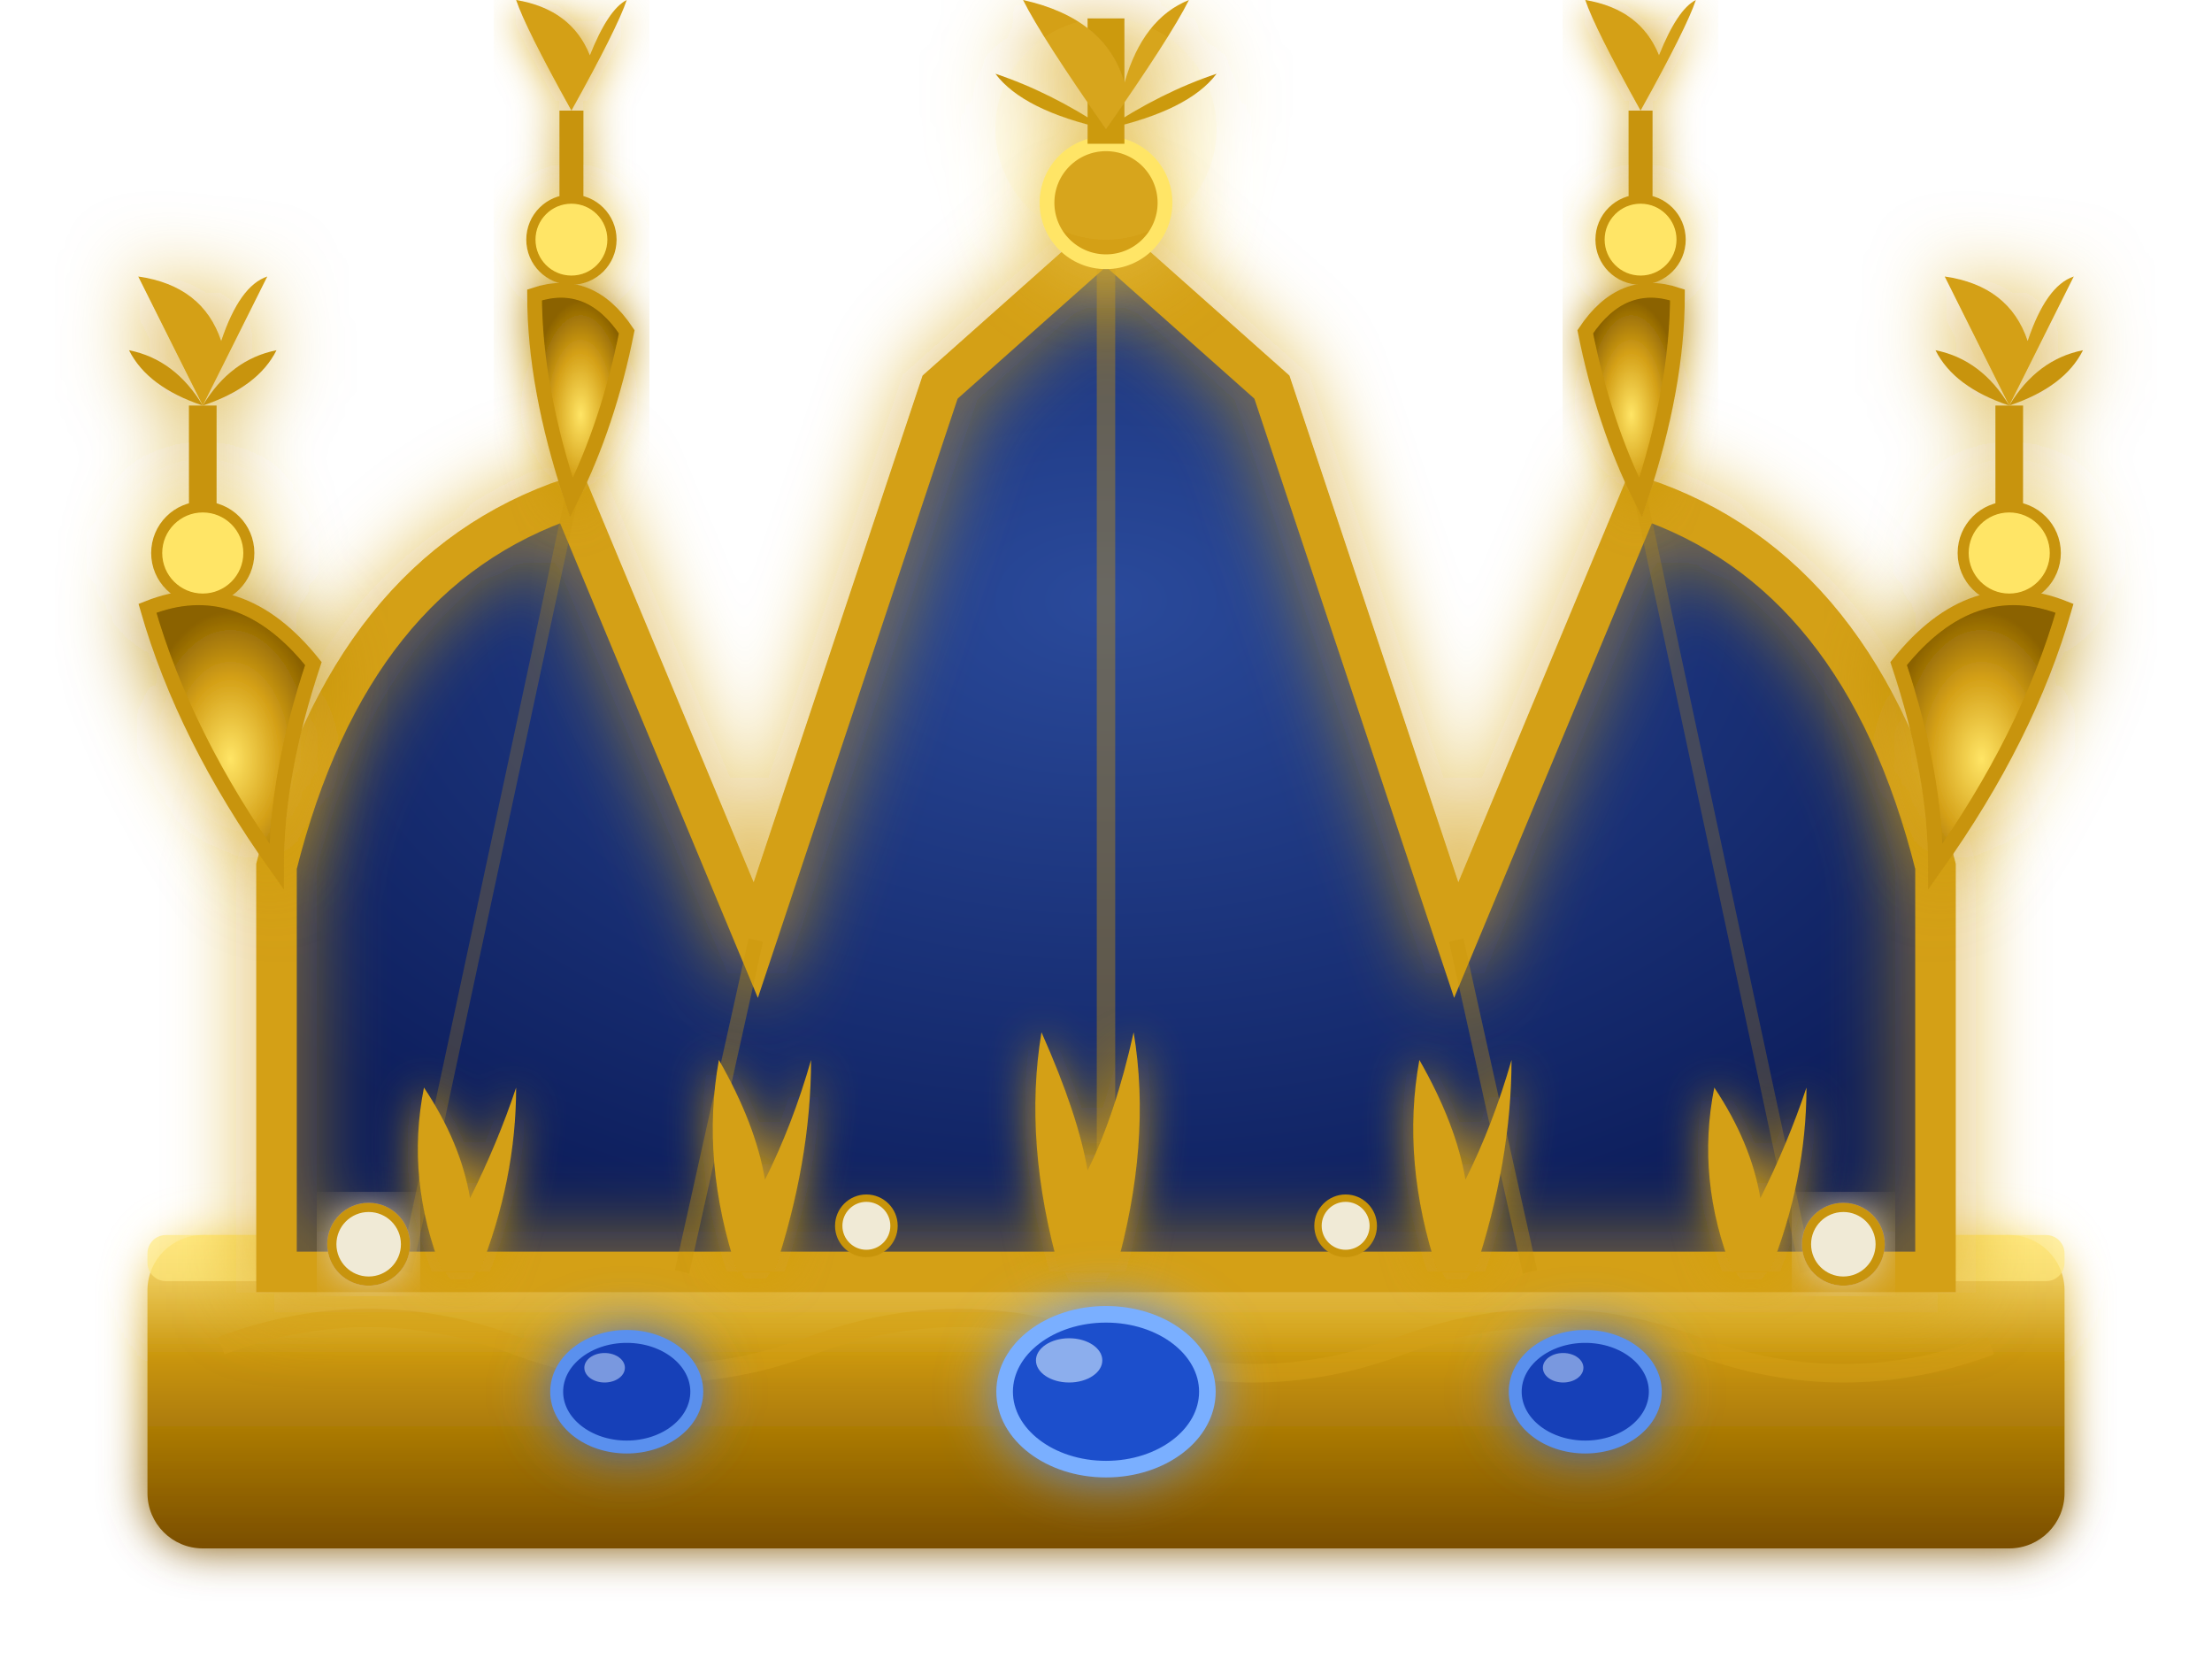
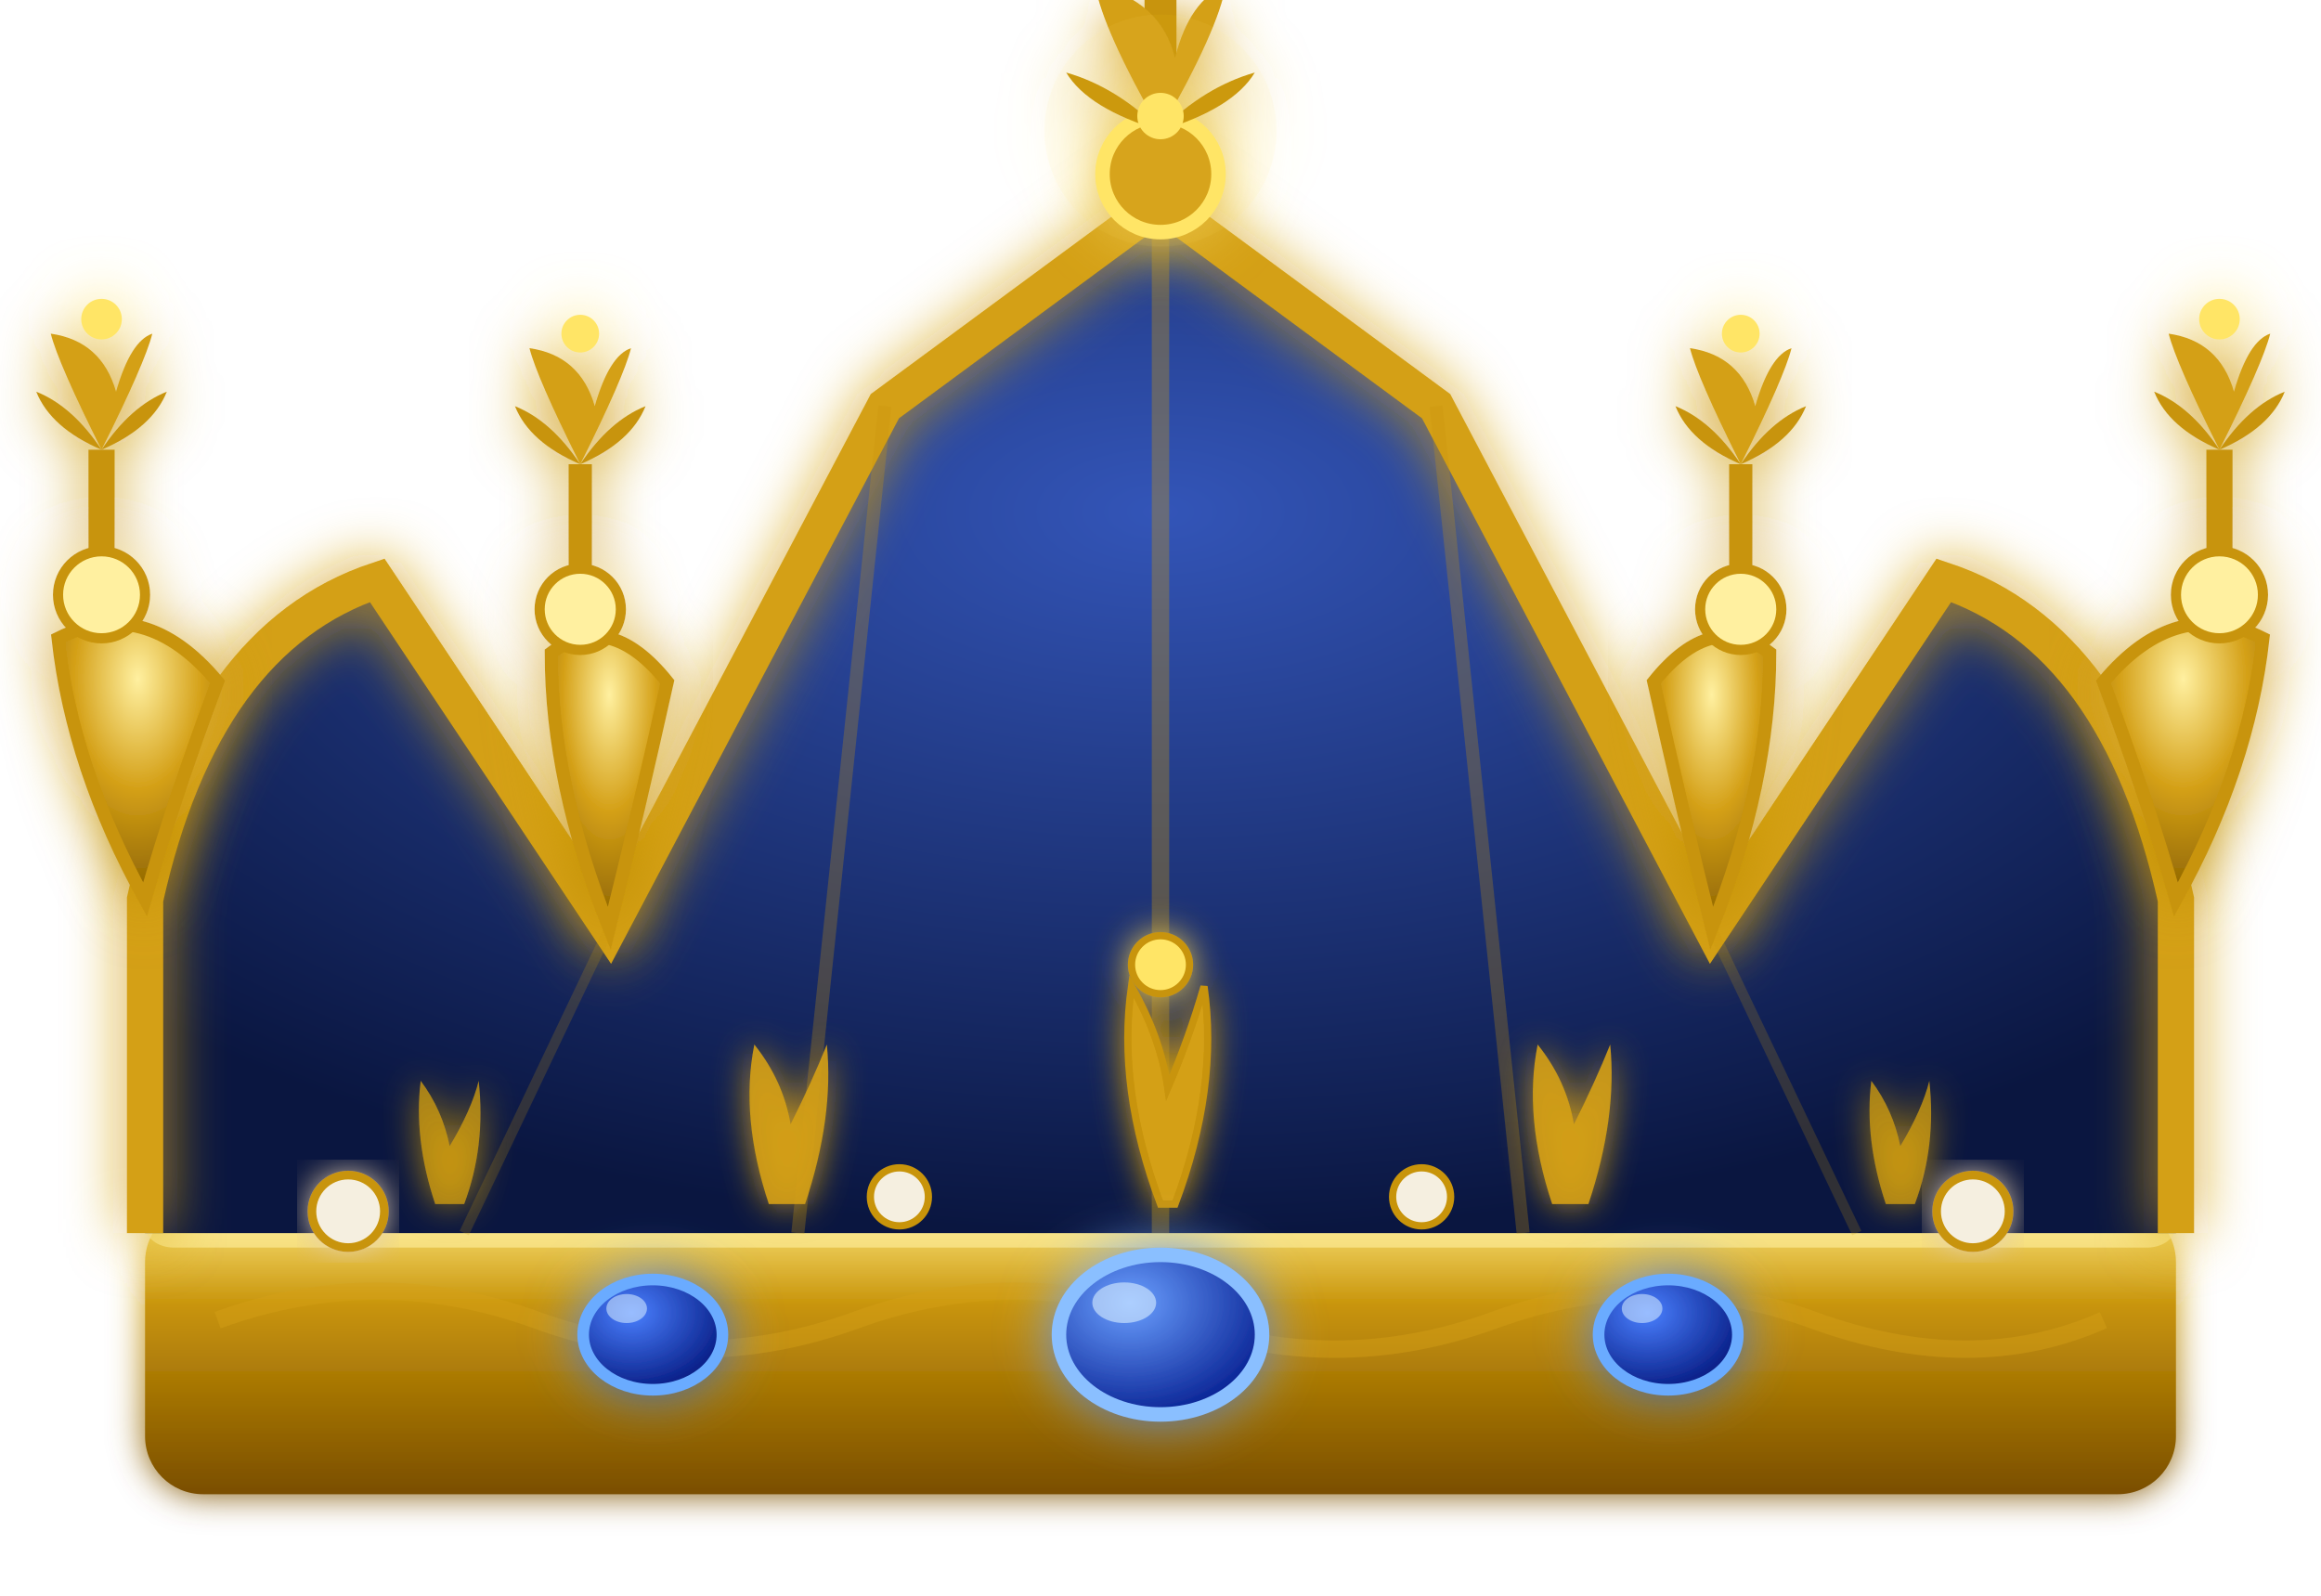
- <svg xmlns="http://www.w3.org/2000/svg" viewBox="0 0 120 90" fill="none" aria-label="Royal Results Crown">
+ <svg xmlns="http://www.w3.org/2000/svg" viewBox="0 0 160 110" fill="none" aria-label="Royal Results 6-Point Crown">
  <defs>
-     <radialGradient id="goldGlow" cx="50%" cy="60%" r="55%">
-       <stop offset="0%" stop-color="#FFE566" />
-       <stop offset="55%" stop-color="D4A017" />
+     <linearGradient id="goldBand" x1="0" y1="0" x2="0" y2="1">
+       <stop offset="0%" stop-color="#FFE980" />
+       <stop offset="35%" stop-color="#C8940A" />
+       <stop offset="100%" stop-color="#7A4E00" />
+     </linearGradient>
+     <radialGradient id="goldPoint" cx="50%" cy="20%" r="80%">
+       <stop offset="0%" stop-color="#FFF0A0" />
+       <stop offset="50%" stop-color="#D4A017" />
      <stop offset="100%" stop-color="#8B6200" />
    </radialGradient>
-     <radialGradient id="goldGlowB" cx="50%" cy="60%" r="55%">
-       <stop offset="0%" stop-color="#FFE566" />
-       <stop offset="55%" stop-color="#D4A017" />
-       <stop offset="100%" stop-color="#8B6200" />
+     <radialGradient id="velvet" cx="50%" cy="30%" r="70%">
+       <stop offset="0%" stop-color="#3355B8" />
+       <stop offset="100%" stop-color="#0A1640" />
    </radialGradient>
-     <radialGradient id="velvet" cx="50%" cy="35%" r="65%">
-       <stop offset="0%" stop-color="#2A4A9B" />
-       <stop offset="100%" stop-color="#0D1E5C" />
+     <radialGradient id="sapphireC" cx="35%" cy="30%" r="70%">
+       <stop offset="0%" stop-color="#6A9FFF" />
+       <stop offset="100%" stop-color="#0D2899" />
    </radialGradient>
-     <linearGradient id="goldBand" x1="0" y1="0" x2="0" y2="1">
-       <stop offset="0%" stop-color="#FFE580" />
-       <stop offset="40%" stop-color="#C8940A" />
-       <stop offset="100%" stop-color="#7A4E00" />
-     </linearGradient>
-     <filter id="lumGlow" x="-40%" y="-40%" width="180%" height="180%">
-       <feGaussianBlur stdDeviation="2.2" result="blur" />
+     <radialGradient id="sapphireS" cx="35%" cy="30%" r="70%">
+       <stop offset="0%" stop-color="#4A80FF" />
+       <stop offset="100%" stop-color="#091F88" />
+     </radialGradient>
+     <filter id="glow" x="-30%" y="-30%" width="160%" height="160%">
+       <feGaussianBlur stdDeviation="2" result="b" />
      <feMerge>
-         <feMergeNode in="blur" />
+         <feMergeNode in="b" />
        <feMergeNode in="SourceGraphic" />
      </feMerge>
    </filter>
-     <filter id="softGlow" x="-20%" y="-20%" width="140%" height="140%">
-       <feGaussianBlur stdDeviation="1.2" result="blur" />
+     <filter id="glowSm" x="-20%" y="-20%" width="140%" height="140%">
+       <feGaussianBlur stdDeviation="1.2" result="b" />
      <feMerge>
-         <feMergeNode in="blur" />
+         <feMergeNode in="b" />
        <feMergeNode in="SourceGraphic" />
      </feMerge>
    </filter>
-     <filter id="sapphireGlow" x="-50%" y="-50%" width="200%" height="200%">
-       <feGaussianBlur stdDeviation="1.5" result="blur" />
+     <filter id="gemGlow" x="-40%" y="-40%" width="180%" height="180%">
+       <feGaussianBlur stdDeviation="1.8" result="b" />
      <feMerge>
-         <feMergeNode in="blur" />
+         <feMergeNode in="b" />
        <feMergeNode in="SourceGraphic" />
      </feMerge>
    </filter>
  </defs>
-   <rect x="8" y="67" width="104" height="17" rx="3" fill="url(#goldBand)" filter="url(#softGlow)" />
-   <rect x="8" y="67" width="104" height="2.5" rx="1" fill="#FFE97F" opacity="0.65" />
-   <path d="M12 73 Q20 70 28 73 Q36 76 44 73 Q52 70 60 73 Q68 76 76 73 Q84 70 92 73 Q100 76 108 73" stroke="#D4A017" stroke-width="1" fill="none" opacity="0.5" />
-   <path d="M15 69 L15 47 Q19 31 31 27 L41 51 L51 21 L60 13 L69 21 L79 51 L89 27 Q101 31 105 47 L105 69 Z" fill="url(#velvet)" />
-   <path d="M15 69 L15 47 Q19 31 31 27 L41 51 L51 21 L60 13 L69 21 L79 51 L89 27 Q101 31 105 47 L105 69 Z" stroke="#D4A017" stroke-width="2.2" fill="none" filter="url(#lumGlow)" />
-   <line x1="60" y1="13" x2="60" y2="69" stroke="#C8940A" stroke-width="1" opacity="0.4" />
-   <line x1="41" y1="51" x2="37" y2="69" stroke="#C8940A" stroke-width="0.8" opacity="0.35" />
-   <line x1="79" y1="51" x2="83" y2="69" stroke="#C8940A" stroke-width="0.8" opacity="0.35" />
-   <line x1="31" y1="27" x2="22" y2="69" stroke="#C8940A" stroke-width="0.7" opacity="0.25" />
-   <line x1="89" y1="27" x2="98" y2="69" stroke="#C8940A" stroke-width="0.7" opacity="0.25" />
-   <g filter="url(#lumGlow)">
-     <path d="M15 47 Q10 40 8 33 Q13 31 17 36 Q15 42 15 47Z" fill="url(#goldGlowB)" stroke="#C8940A" stroke-width="0.8" />
-     <circle cx="11" cy="30" r="2.5" fill="#FFE566" stroke="#C8940A" stroke-width="0.6" />
-     <line x1="11" y1="27.5" x2="11" y2="22" stroke="#C8940A" stroke-width="1.5" />
-     <path d="M11 22 Q8.5 17 7.5 15 Q11 15.5 12 18.5 Q13 15.5 14.5 15 Q13.5 17 11 22Z" fill="#D4A017" />
-     <path d="M11 22 Q8 21 7 19 Q9.5 19.5 11 22Z" fill="#C8940A" />
-     <path d="M11 22 Q14 21 15 19 Q12.5 19.5 11 22Z" fill="#C8940A" />
+   <rect x="10" y="83" width="140" height="20" rx="4" fill="url(#goldBand)" filter="url(#glowSm)" />
+   <rect x="10" y="83" width="140" height="3" rx="2" fill="#FFF0A0" opacity="0.6" />
+   <path d="M15 91 Q26 87 37 91 Q48 95 59 91 Q70 87 81 91 Q92 95 103 91 Q114 87 125 91 Q136 95 145 91" stroke="#D4A017" stroke-width="1.2" fill="none" opacity="0.45" />
+   <path d="     M10 85     L10 62     Q14 44 26 40     L42 64     L61 28     L80 14     L99 28     L118 64     L134 40     Q146 44 150 62     L150 85     Z" fill="url(#velvet)" />
+   <path d="     M10 85     L10 62     Q14 44 26 40     L42 64     L61 28     L80 14     L99 28     L118 64     L134 40     Q146 44 150 62     L150 85" stroke="#D4A017" stroke-width="2.5" fill="none" filter="url(#glow)" />
+   <line x1="80" y1="14" x2="80" y2="85" stroke="#C8940A" stroke-width="1.2" opacity="0.35" />
+   <line x1="61" y1="28" x2="55" y2="85" stroke="#C8940A" stroke-width="0.9" opacity="0.28" />
+   <line x1="99" y1="28" x2="105" y2="85" stroke="#C8940A" stroke-width="0.9" opacity="0.28" />
+   <line x1="42" y1="64" x2="32" y2="85" stroke="#C8940A" stroke-width="0.7" opacity="0.2" />
+   <line x1="118" y1="64" x2="128" y2="85" stroke="#C8940A" stroke-width="0.7" opacity="0.2" />
+   <g filter="url(#glow)">
+     <path d="M10 62 Q5 53 4 44 Q10 41 15 47 Q12 55 10 62Z" fill="url(#goldPoint)" stroke="#C8940A" stroke-width="0.9" />
+     <circle cx="7" cy="41" r="3" fill="#FFF0A0" stroke="#C8940A" stroke-width="0.7" />
+     <line x1="7" y1="38" x2="7" y2="31" stroke="#C8940A" stroke-width="1.8" />
+     <path d="M7 31 Q4 25 3.5 23 Q7 23.5 8 27 Q9 23.5 10.5 23 Q10 25 7 31Z" fill="#D4A017" />
+     <path d="M7 31 Q3.5 29.5 2.5 27 Q5 28 7 31Z" fill="#C8940A" />
+     <path d="M7 31 Q10.5 29.5 11.5 27 Q9 28 7 31Z" fill="#C8940A" />
+     <circle cx="7" cy="22" r="1.4" fill="#FFE566" />
  </g>
-   <g filter="url(#softGlow)">
-     <path d="M31 27 Q29 21 29 16 Q32 15 34 18 Q33 23 31 27Z" fill="url(#goldGlowB)" stroke="#C8940A" stroke-width="0.8" />
-     <circle cx="31" cy="13" r="2.2" fill="#FFE566" stroke="#C8940A" stroke-width="0.5" />
-     <line x1="31" y1="10.8" x2="31" y2="6" stroke="#C8940A" stroke-width="1.3" />
-     <path d="M31 6 Q28.5 1.5 28 0 Q31 0.5 32 3 Q33 0.5 34 0 Q33.5 1.5 31 6Z" fill="#D4A017" />
+   <g filter="url(#glow)">
+     <path d="M42 64 Q38 54 38 45 Q42 42 46 47 Q44 56 42 64Z" fill="url(#goldPoint)" stroke="#C8940A" stroke-width="0.9" />
+     <circle cx="40" cy="42" r="2.8" fill="#FFF0A0" stroke="#C8940A" stroke-width="0.7" />
+     <line x1="40" y1="39.2" x2="40" y2="32" stroke="#C8940A" stroke-width="1.6" />
+     <path d="M40 32 Q37 26 36.5 24 Q40 24.5 41 28 Q42 24.5 43.5 24 Q43 26 40 32Z" fill="#D4A017" />
+     <path d="M40 32 Q36.5 30.5 35.5 28 Q38 29 40 32Z" fill="#C8940A" />
+     <path d="M40 32 Q43.5 30.5 44.5 28 Q42 29 40 32Z" fill="#C8940A" />
+     <circle cx="40" cy="23" r="1.3" fill="#FFE566" />
  </g>
-   <g filter="url(#lumGlow)">
-     <circle cx="60" cy="11" r="3.2" fill="#D4A017" stroke="#FFE566" stroke-width="0.8" />
-     <line x1="60" y1="7.8" x2="60" y2="1" stroke="#C8940A" stroke-width="2" />
-     <path d="M60 1 Q56.5 -4 55.5 -6 Q60 -5 61 -1.5 Q62 -5 64.5 -6 Q63.5 -4 60 1Z" fill="#D4A017" transform="translate(0 6)" />
-     <path d="M60 1 Q55.5 0 54 -2 Q57 -1 60 1Z" fill="#C8940A" transform="translate(0 6)" />
-     <path d="M60 1 Q64.5 0 66 -2 Q63 -1 60 1Z" fill="#C8940A" transform="translate(0 6)" />
-     <circle cx="60" cy="7" r="6" fill="#FFE566" opacity="0.08" />
+   <g filter="url(#glow)">
+     <circle cx="80" cy="12" r="4" fill="#D4A017" stroke="#FFE566" stroke-width="1" />
+     <line x1="80" y1="8" x2="80" y2="-1" stroke="#C8940A" stroke-width="2.2" />
+     <path d="M80 -1 Q76 -8 75.5 -11 Q80 -10 81 -6 Q82 -10 84.5 -11 Q84 -8 80 -1Z" fill="#D4A017" transform="translate(0 10)" />
+     <path d="M80 -1 Q75 -2.5 73.5 -5 Q77 -4 80 -1Z" fill="#C8940A" transform="translate(0 10)" />
+     <path d="M80 -1 Q85 -2.5 86.5 -5 Q83 -4 80 -1Z" fill="#C8940A" transform="translate(0 10)" />
+     <circle cx="80" cy="-2" r="1.6" fill="#FFE566" transform="translate(0 10)" />
+     <circle cx="80" cy="9" r="8" fill="#FFE566" opacity="0.07" />
  </g>
-   <g filter="url(#softGlow)">
-     <path d="M89 27 Q91 21 91 16 Q88 15 86 18 Q87 23 89 27Z" fill="url(#goldGlowB)" stroke="#C8940A" stroke-width="0.8" />
-     <circle cx="89" cy="13" r="2.2" fill="#FFE566" stroke="#C8940A" stroke-width="0.5" />
-     <line x1="89" y1="10.8" x2="89" y2="6" stroke="#C8940A" stroke-width="1.3" />
-     <path d="M89 6 Q86.5 1.5 86 0 Q89 0.5 90 3 Q91 0.5 92 0 Q91.5 1.5 89 6Z" fill="#D4A017" />
+   <g filter="url(#glow)">
+     <path d="M118 64 Q122 54 122 45 Q118 42 114 47 Q116 56 118 64Z" fill="url(#goldPoint)" stroke="#C8940A" stroke-width="0.9" />
+     <circle cx="120" cy="42" r="2.8" fill="#FFF0A0" stroke="#C8940A" stroke-width="0.7" />
+     <line x1="120" y1="39.2" x2="120" y2="32" stroke="#C8940A" stroke-width="1.6" />
+     <path d="M120 32 Q117 26 116.5 24 Q120 24.5 121 28 Q122 24.5 123.5 24 Q123 26 120 32Z" fill="#D4A017" />
+     <path d="M120 32 Q116.5 30.5 115.5 28 Q118 29 120 32Z" fill="#C8940A" />
+     <path d="M120 32 Q123.5 30.5 124.5 28 Q122 29 120 32Z" fill="#C8940A" />
+     <circle cx="120" cy="23" r="1.3" fill="#FFE566" />
  </g>
-   <g filter="url(#lumGlow)">
-     <path d="M105 47 Q110 40 112 33 Q107 31 103 36 Q105 42 105 47Z" fill="url(#goldGlowB)" stroke="#C8940A" stroke-width="0.8" />
-     <circle cx="109" cy="30" r="2.5" fill="#FFE566" stroke="#C8940A" stroke-width="0.6" />
-     <line x1="109" y1="27.5" x2="109" y2="22" stroke="#C8940A" stroke-width="1.5" />
-     <path d="M109 22 Q106.5 17 105.5 15 Q109 15.5 110 18.5 Q111 15.5 112.5 15 Q111.5 17 109 22Z" fill="#D4A017" />
-     <path d="M109 22 Q106 21 105 19 Q107.5 19.5 109 22Z" fill="#C8940A" />
-     <path d="M109 22 Q112 21 113 19 Q110.5 19.5 109 22Z" fill="#C8940A" />
+   <g filter="url(#glow)">
+     <path d="M150 62 Q155 53 156 44 Q150 41 145 47 Q148 55 150 62Z" fill="url(#goldPoint)" stroke="#C8940A" stroke-width="0.9" />
+     <circle cx="153" cy="41" r="3" fill="#FFF0A0" stroke="#C8940A" stroke-width="0.7" />
+     <line x1="153" y1="38" x2="153" y2="31" stroke="#C8940A" stroke-width="1.8" />
+     <path d="M153 31 Q150 25 149.5 23 Q153 23.5 154 27 Q155 23.5 156.5 23 Q156 25 153 31Z" fill="#D4A017" />
+     <path d="M153 31 Q149.5 29.5 148.5 27 Q151 28 153 31Z" fill="#C8940A" />
+     <path d="M153 31 Q156.5 29.5 157.5 27 Q155 28 153 31Z" fill="#C8940A" />
+     <circle cx="153" cy="22" r="1.4" fill="#FFE566" />
  </g>
-   <g filter="url(#softGlow)">
-     <path d="M24 69 Q22 64 23 59 Q25 62 25.5 65 Q27 62 28 59 Q28 64 26 69Z" fill="#D4A017" />
-     <path d="M40 69 Q38 63 39 57.5 Q41 61 41.5 64 Q43 61 44 57.5 Q44 63 42 69Z" fill="#D4A017" />
-     <path d="M57.5 69 Q55.5 62 56.5 56 Q58.5 60.5 59 63.5 Q60.5 60.5 61.5 56 Q62.5 62 60.5 69Z" fill="#D4A017" />
-     <path d="M78 69 Q76 63 77 57.5 Q79 61 79.5 64 Q81 61 82 57.5 Q82 63 80 69Z" fill="#D4A017" />
-     <path d="M94 69 Q92 64 93 59 Q95 62 95.5 65 Q97 62 98 59 Q98 64 96 69Z" fill="#D4A017" />
+   <g filter="url(#glowSm)">
+     <path d="M80 83 Q77 75 78 68 Q80 71.5 80.5 75 Q82 71.5 83 68 Q84 75 81 83Z" fill="#D4A017" stroke="#C8940A" stroke-width="0.5" />
+     <circle cx="80" cy="66.5" r="2" fill="#FFE566" stroke="#C8940A" stroke-width="0.5" />
+     <path d="M53 83 Q51 77 52 72 Q54 74.5 54.5 77.5 Q56 74.5 57 72 Q57.5 77 55.5 83Z" fill="#D4A017" opacity="0.9" />
+     <path d="M107 83 Q105 77 106 72 Q108 74.5 108.5 77.5 Q110 74.5 111 72 Q111.5 77 109.5 83Z" fill="#D4A017" opacity="0.9" />
+     <path d="M30 83 Q28.5 78.5 29 74.5 Q30.5 76.5 31 79 Q32.5 76.5 33 74.5 Q33.5 79 32 83Z" fill="#D4A017" opacity="0.75" />
+     <path d="M130 83 Q128.5 78.5 129 74.5 Q130.5 76.5 131 79 Q132.5 76.5 133 74.5 Q133.5 79 132 83Z" fill="#D4A017" opacity="0.75" />
  </g>
-   <g filter="url(#sapphireGlow)">
-     <ellipse cx="60" cy="75.5" rx="5.5" ry="4.2" fill="#1E4FCC" />
-     <ellipse cx="60" cy="75.5" rx="5.5" ry="4.2" stroke="#7AAFFF" stroke-width="0.9" fill="none" />
-     <ellipse cx="58" cy="73.8" rx="1.8" ry="1.2" fill="#C8E0FF" opacity="0.65" />
-     <ellipse cx="34" cy="75.5" rx="3.8" ry="3" fill="#1840B8" />
-     <ellipse cx="34" cy="75.5" rx="3.8" ry="3" stroke="#5A90EE" stroke-width="0.7" fill="none" />
-     <ellipse cx="32.8" cy="74.2" rx="1.1" ry="0.8" fill="#C8E0FF" opacity="0.55" />
-     <ellipse cx="86" cy="75.5" rx="3.8" ry="3" fill="#1840B8" />
-     <ellipse cx="86" cy="75.5" rx="3.8" ry="3" stroke="#5A90EE" stroke-width="0.7" fill="none" />
-     <ellipse cx="84.8" cy="74.2" rx="1.1" ry="0.8" fill="#C8E0FF" opacity="0.55" />
+   <g filter="url(#gemGlow)">
+     <ellipse cx="80" cy="92" rx="7" ry="5.5" fill="url(#sapphireC)" />
+     <ellipse cx="80" cy="92" rx="7" ry="5.5" stroke="#8ABFFF" stroke-width="1" fill="none" />
+     <ellipse cx="77.5" cy="89.8" rx="2.2" ry="1.4" fill="#D8EEFF" opacity="0.6" />
+     <ellipse cx="45" cy="92" rx="4.8" ry="3.8" fill="url(#sapphireS)" />
+     <ellipse cx="45" cy="92" rx="4.8" ry="3.8" stroke="#6AABFF" stroke-width="0.8" fill="none" />
+     <ellipse cx="43.2" cy="90.2" rx="1.4" ry="1" fill="#D8EEFF" opacity="0.55" />
+     <ellipse cx="115" cy="92" rx="4.8" ry="3.8" fill="url(#sapphireS)" />
+     <ellipse cx="115" cy="92" rx="4.8" ry="3.8" stroke="#6AABFF" stroke-width="0.8" fill="none" />
+     <ellipse cx="113.2" cy="90.2" rx="1.4" ry="1" fill="#D8EEFF" opacity="0.55" />
  </g>
-   <circle cx="20" cy="67.5" r="2" fill="#F0EAD6" stroke="#C8940A" stroke-width="0.5" filter="url(#softGlow)" />
-   <circle cx="100" cy="67.5" r="2" fill="#F0EAD6" stroke="#C8940A" stroke-width="0.5" filter="url(#softGlow)" />
-   <circle cx="47" cy="66.5" r="1.5" fill="#F0EAD6" stroke="#C8940A" stroke-width="0.4" />
-   <circle cx="73" cy="66.5" r="1.5" fill="#F0EAD6" stroke="#C8940A" stroke-width="0.4" />
+   <circle cx="24" cy="83.5" r="2.5" fill="#F5EFE0" stroke="#C8940A" stroke-width="0.6" filter="url(#glowSm)" />
+   <circle cx="136" cy="83.5" r="2.5" fill="#F5EFE0" stroke="#C8940A" stroke-width="0.6" filter="url(#glowSm)" />
+   <circle cx="62" cy="82.5" r="2" fill="#F5EFE0" stroke="#C8940A" stroke-width="0.5" />
+   <circle cx="98" cy="82.5" r="2" fill="#F5EFE0" stroke="#C8940A" stroke-width="0.5" />
</svg>
